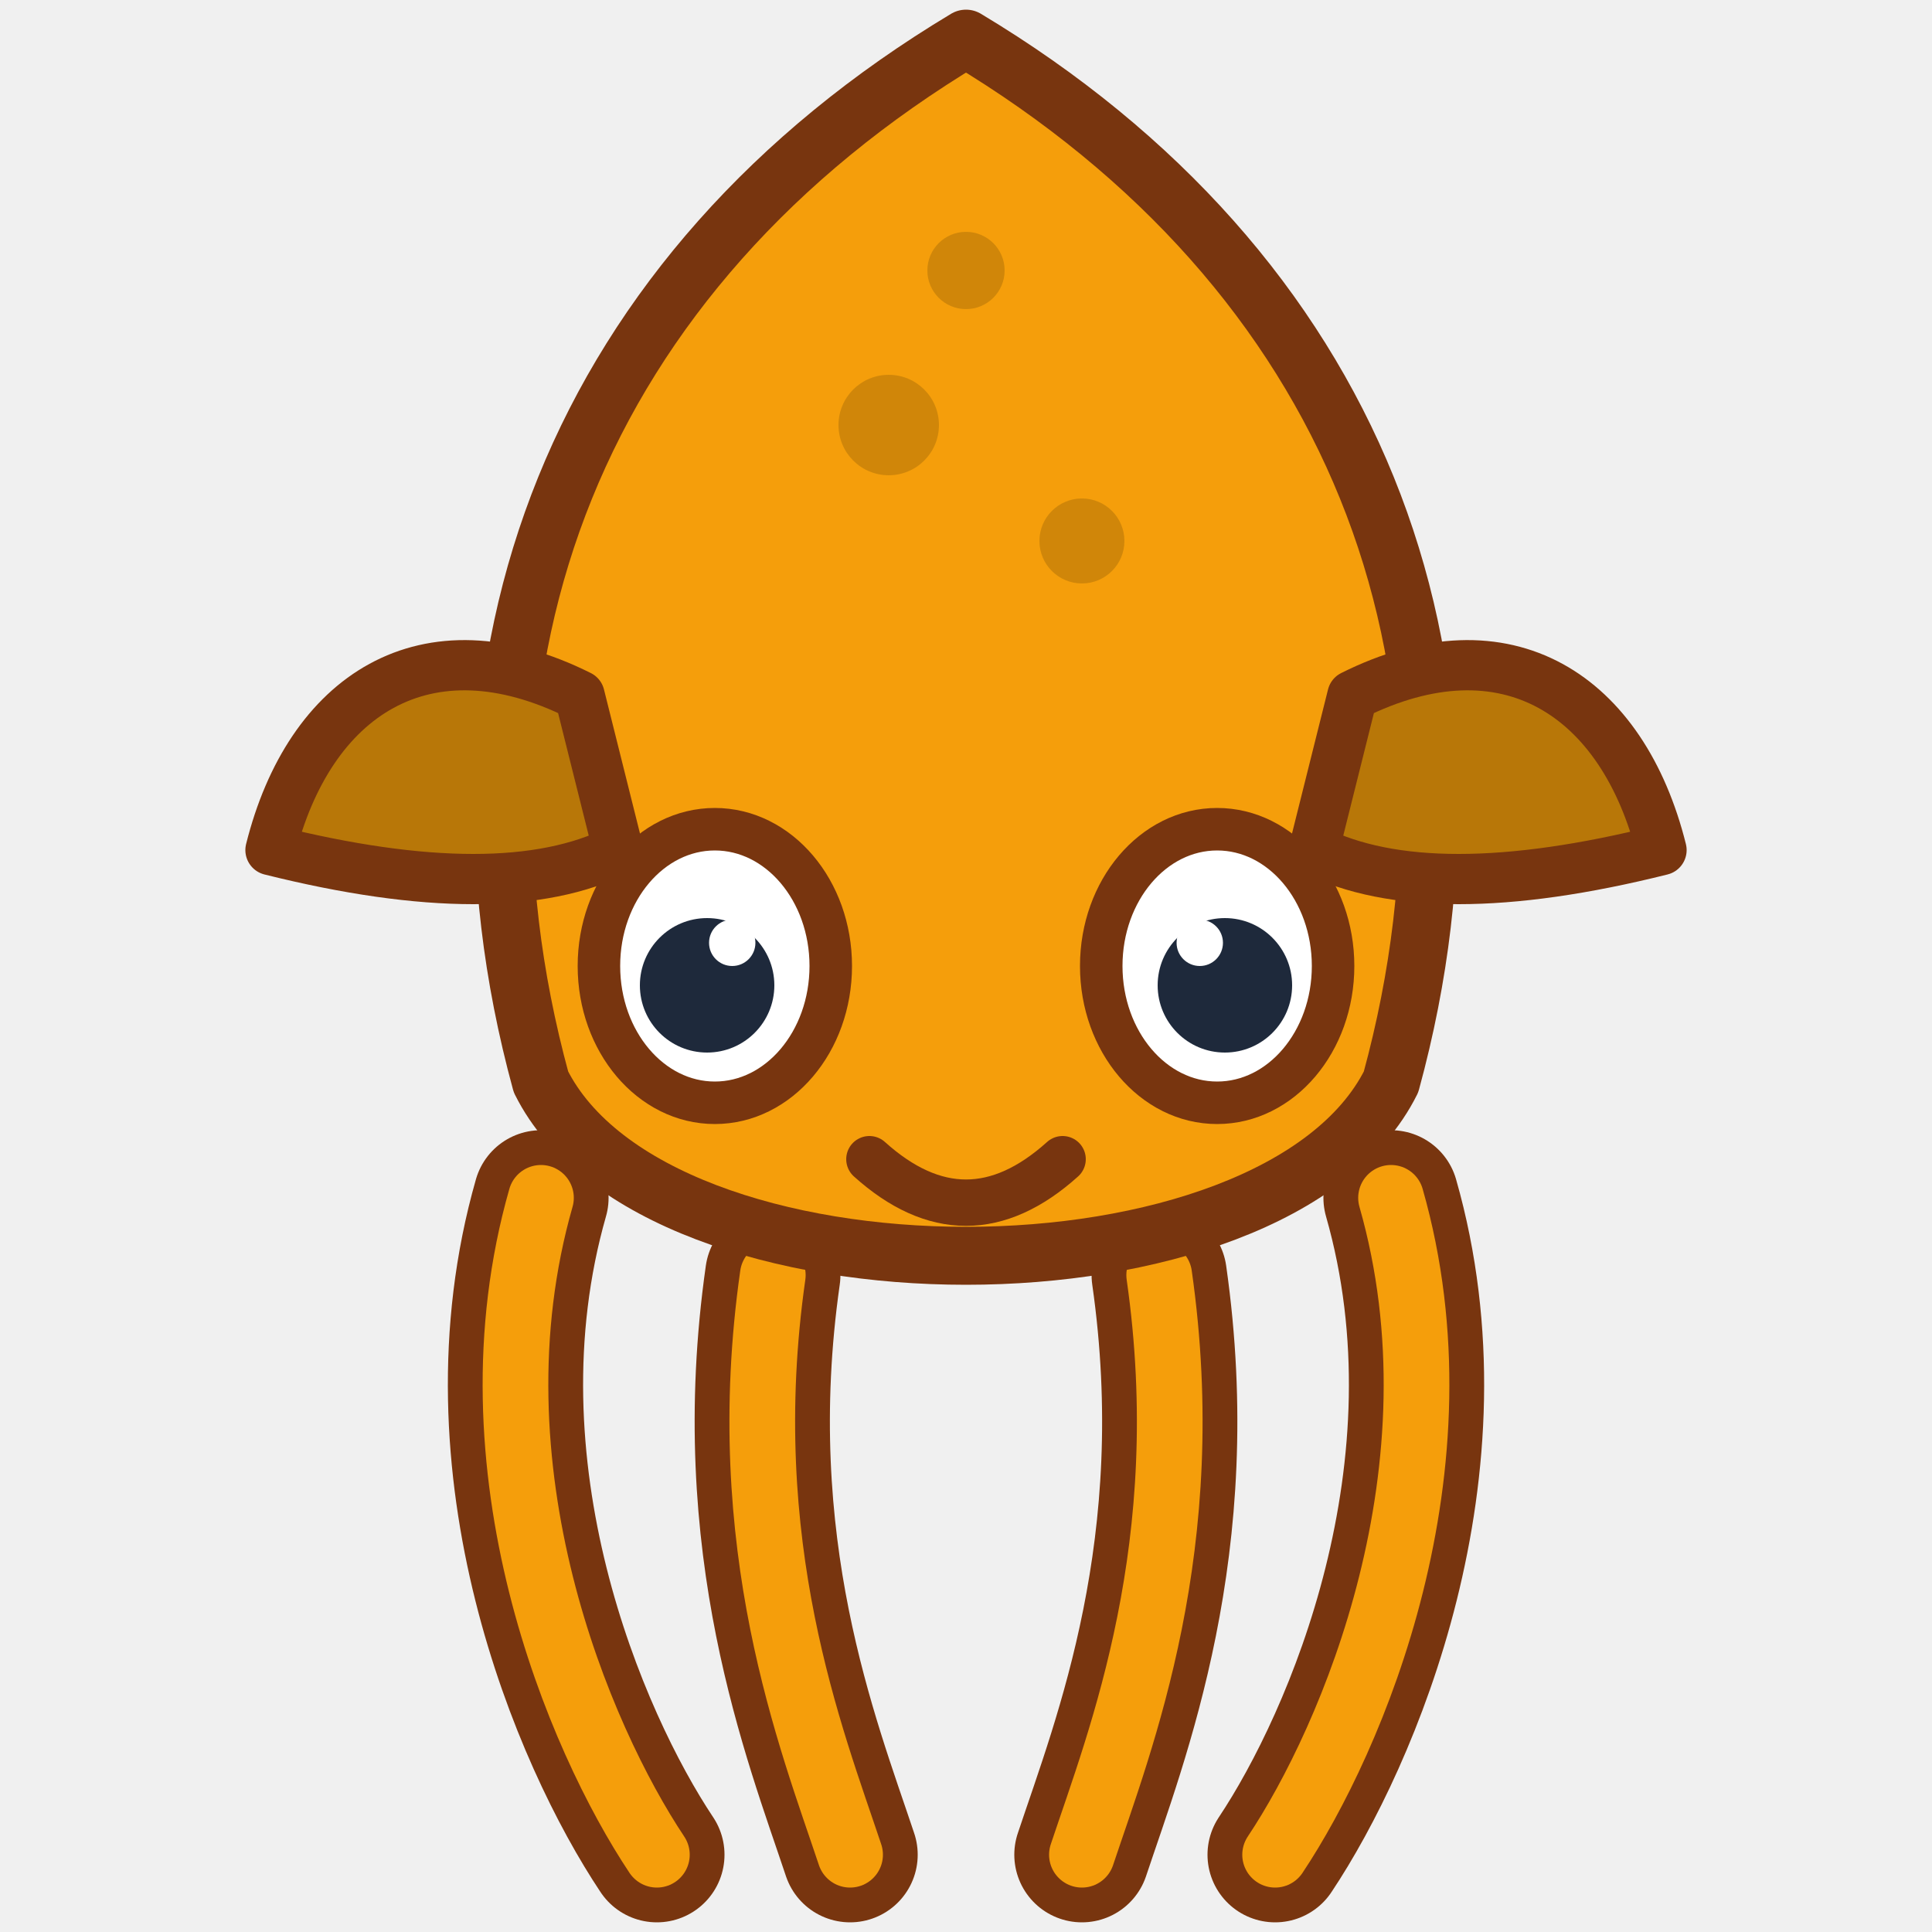
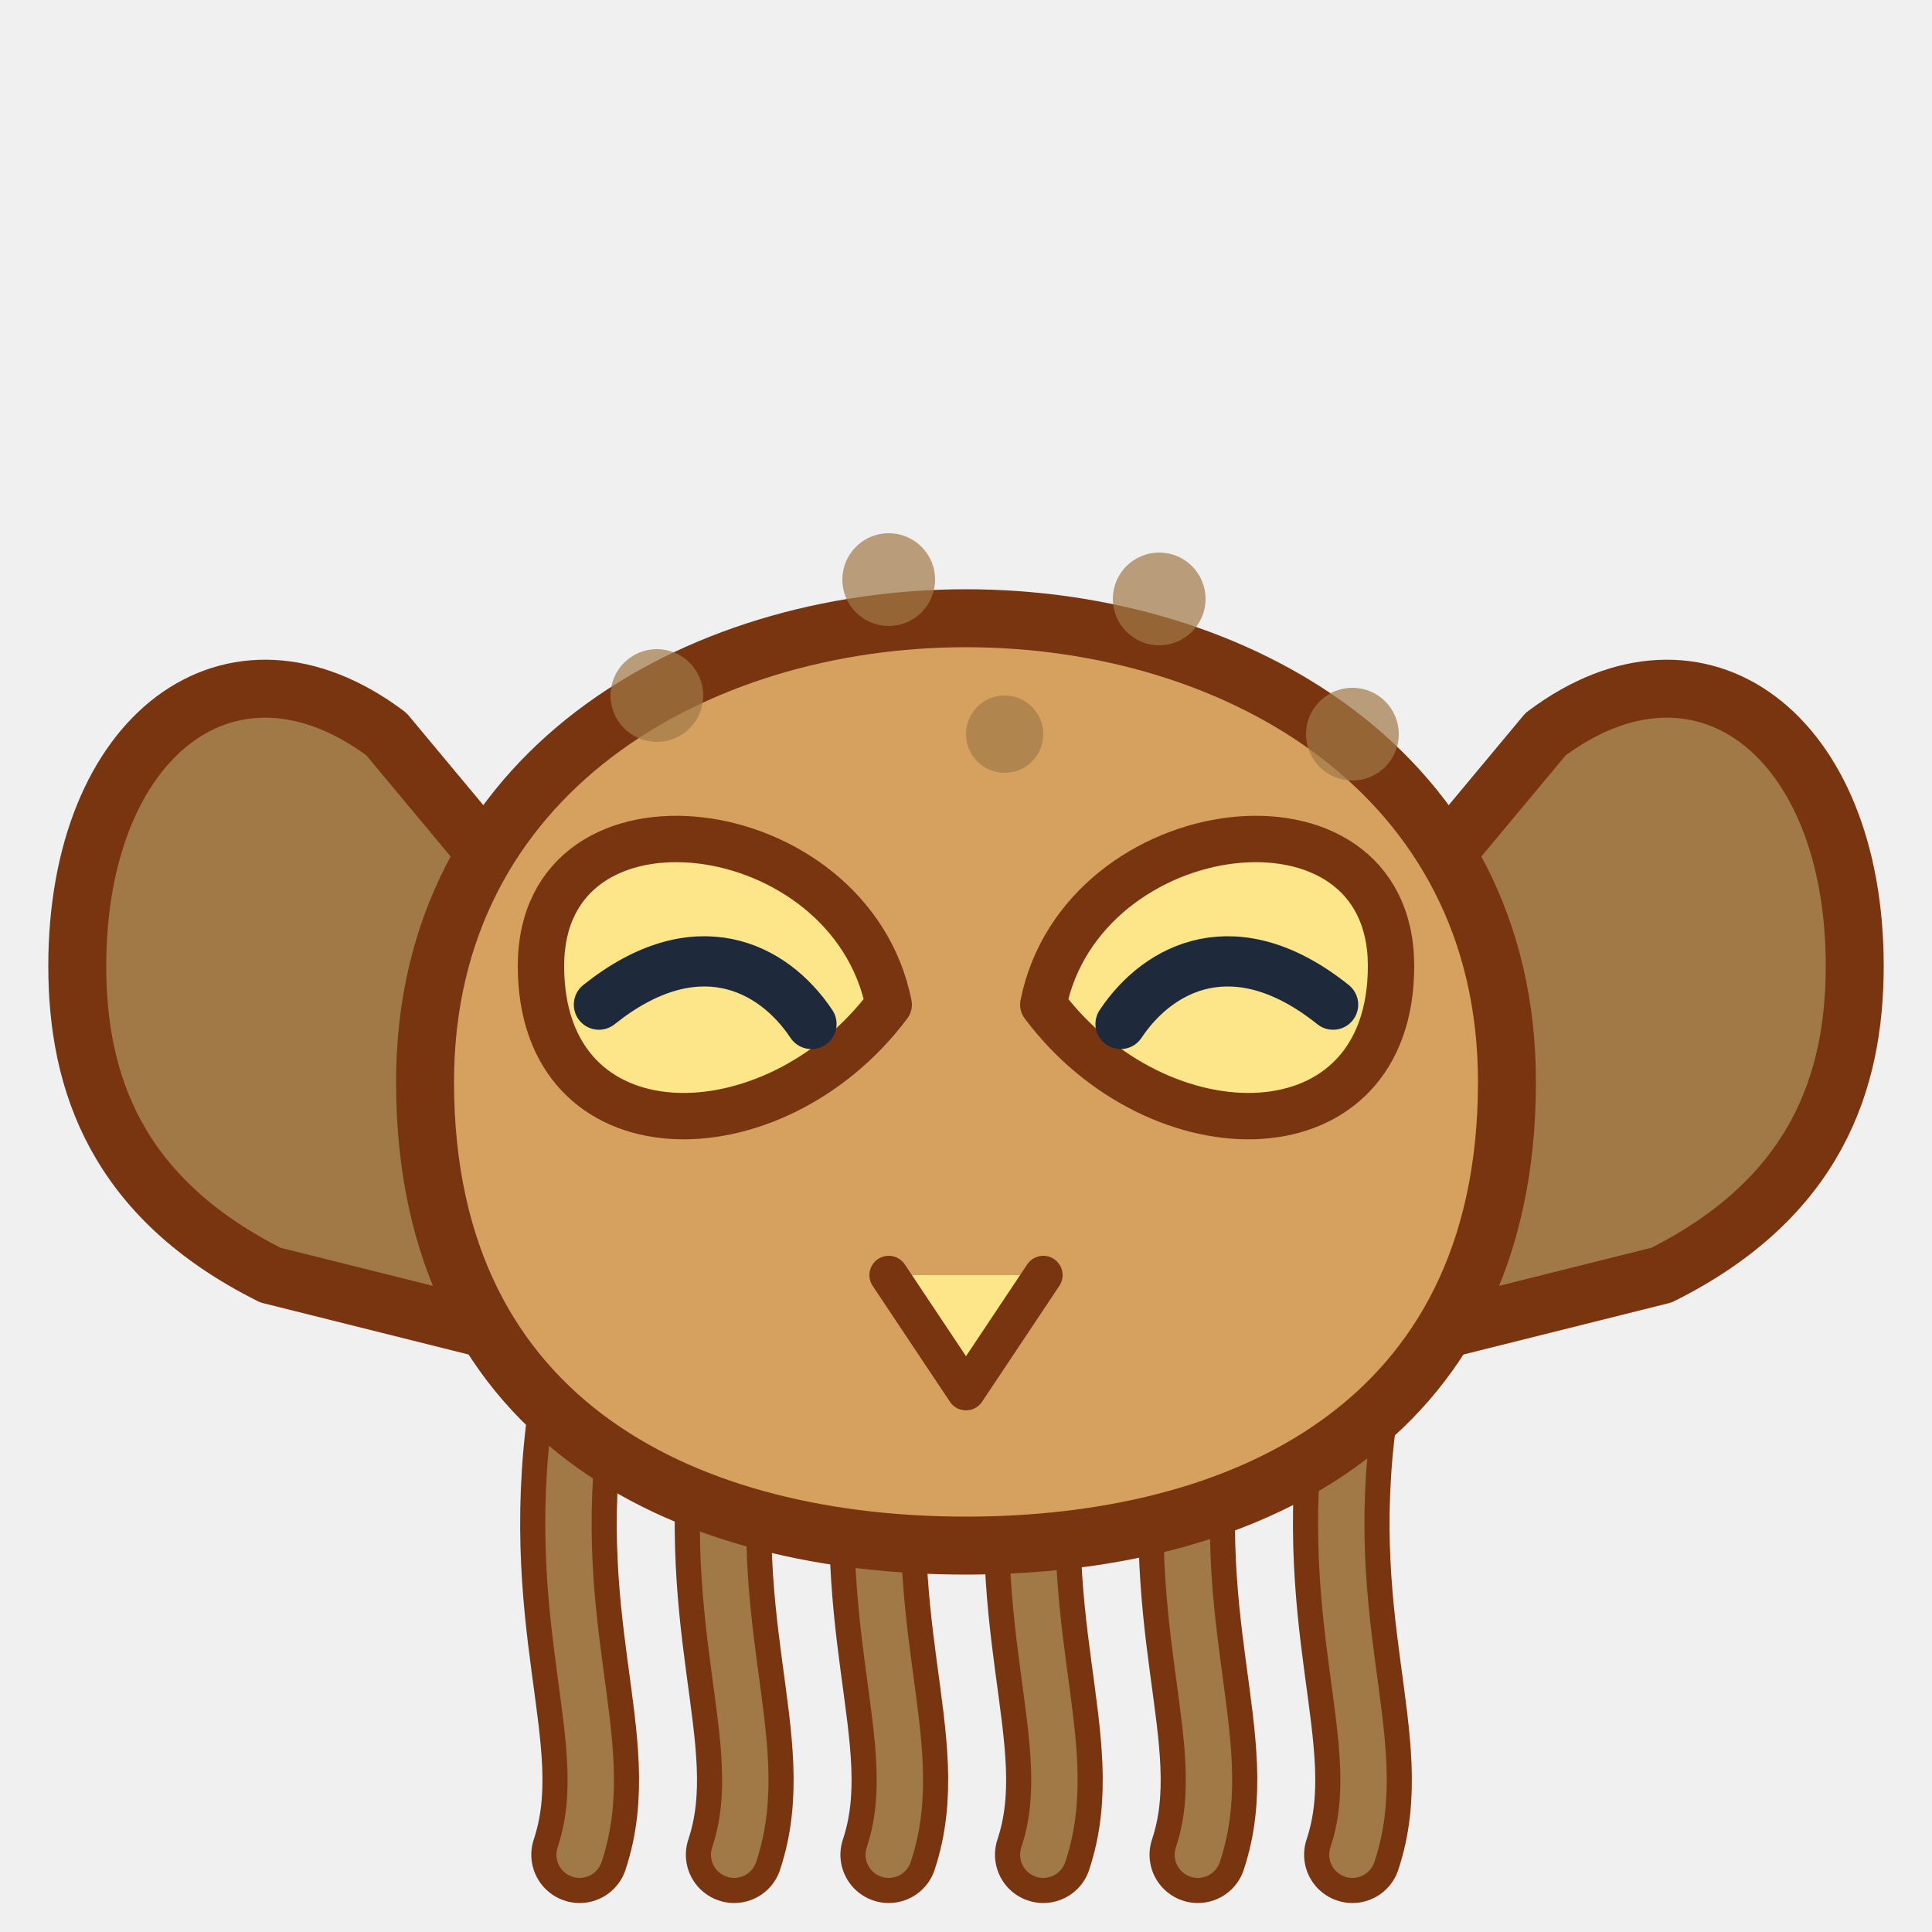
<svg xmlns="http://www.w3.org/2000/svg" viewBox="0 0 100 100" width="100%" height="100%">
-   <path d="M 28 62 C 24 76 30 90 34 96 M 40 66 C 38 80 42 90 44 96 M 60 66 C 62 80 58 90 56 96 M 72 62 C 76 76 70 90 66 96" fill="none" stroke="#78350F" stroke-width="7" stroke-linecap="round" />
-   <path d="M 28 62 C 24 76 30 90 34 96 M 40 66 C 38 80 42 90 44 96 M 60 66 C 62 80 58 90 56 96 M 72 62 C 76 76 70 90 66 96" fill="none" stroke="#F59E0B" stroke-width="3.4" stroke-linecap="round" />
-   <path d="M 50 2 C 70 14 78 34 72 56 C 66 68 34 68 28 56 C 22 34 30 14 50 2 Z" fill="#F59E0B" stroke="#78350F" stroke-width="3" stroke-linejoin="round" stroke-linecap="round" />
-   <path d="M 30 36 C 22 32 16 36 14 44 C 22 46 28 46 32 44 Z M 70 36 C 78 32 84 36 86 44 C 78 46 72 46 68 44 Z" fill="#b87708" stroke="#78350F" stroke-width="2.6" stroke-linejoin="round" stroke-linecap="round" />
-   <g fill="#b87708" opacity="0.6">
-     <circle cx="46" cy="22" r="2.6" />
-     <circle cx="56" cy="28" r="2.2" />
-     <circle cx="50" cy="14" r="2" />
+   <path d="M 30 72 C 28 84 32 90 30 96" fill="none" stroke="#78350F" stroke-width="5" stroke-linecap="round" />
+   <path d="M 30 72 C 28 84 32 90 30 96" fill="none" stroke="#a17947" stroke-width="2.4" stroke-linecap="round" />
+   <path d="M 38 72 C 36 84 40 90 38 96" fill="none" stroke="#78350F" stroke-width="5" stroke-linecap="round" />
+   <path d="M 38 72 C 36 84 40 90 38 96" fill="none" stroke="#a17947" stroke-width="2.4" stroke-linecap="round" />
+   <path d="M 46 72 C 44 84 48 90 46 96" fill="none" stroke="#78350F" stroke-width="5" stroke-linecap="round" />
+   <path d="M 46 72 C 44 84 48 90 46 96" fill="none" stroke="#a17947" stroke-width="2.4" stroke-linecap="round" />
+   <path d="M 54 72 C 52 84 56 90 54 96" fill="none" stroke="#78350F" stroke-width="5" stroke-linecap="round" />
+   <path d="M 54 72 C 52 84 56 90 54 96" fill="none" stroke="#a17947" stroke-width="2.4" stroke-linecap="round" />
+   <path d="M 62 72 C 60 84 64 90 62 96" fill="none" stroke="#78350F" stroke-width="5" stroke-linecap="round" />
+   <path d="M 62 72 C 60 84 64 90 62 96" fill="none" stroke="#a17947" stroke-width="2.4" stroke-linecap="round" />
+   <path d="M 70 72 C 68 84 72 90 70 96" fill="none" stroke="#78350F" stroke-width="5" stroke-linecap="round" />
+   <path d="M 70 72 C 68 84 72 90 70 96" fill="none" stroke="#a17947" stroke-width="2.4" stroke-linecap="round" />
+   <path d="M 4 50 C 4 38 12 32 20 38 L 30 50 L 30 70 L 14 66 C 6 62 4 56 4 50 Z M 96 50 C 96 38 88 32 80 38 L 70 50 L 70 70 L 86 66 C 94 62 96 56 96 50 Z" fill="#a17947" stroke="#78350F" stroke-width="3" stroke-linejoin="round" stroke-linecap="round" />
+   <path d="M 22 56 C 22 24 78 24 78 56 C 78 74 64 80 50 80 C 36 80 22 74 22 56 Z" fill="#D6A15F" stroke="#78350F" stroke-width="3" stroke-linejoin="round" stroke-linecap="round" />
+   <g fill="#a17947" opacity="0.7">
+     <circle cx="34" cy="36" r="2.4" />
+     <circle cx="46" cy="30" r="2.4" />
+     <circle cx="60" cy="31" r="2.4" />
+     <circle cx="70" cy="38" r="2.4" />
+     <circle cx="52" cy="38" r="2" />
  </g>
-   <ellipse cx="37" cy="50" rx="6" ry="7.08" fill="#FFFFFF" stroke="#78350F" stroke-width="2.2" stroke-linejoin="round" stroke-linecap="round" />
-   <circle cx="36.6" cy="51" r="3.48" fill="#1E293B" />
-   <circle cx="37.9" cy="48.8" r="1.2" fill="#FFFFFF" />
-   <ellipse cx="63" cy="50" rx="6" ry="7.08" fill="#FFFFFF" stroke="#78350F" stroke-width="2.2" stroke-linejoin="round" stroke-linecap="round" />
-   <circle cx="63.4" cy="51" r="3.48" fill="#1E293B" />
-   <circle cx="62.1" cy="48.8" r="1.2" fill="#FFFFFF" />
-   <path d="M 45 60 Q 50 64.5 55 60" fill="none" stroke="#78350F" stroke-width="2.4" stroke-linejoin="round" stroke-linecap="round" />
+   <path d="M 28 50 C 28 40 44 42 46 52 C 40 60 28 60 28 50 Z M 72 50 C 72 40 56 42 54 52 C 60 60 72 60 72 50 Z" fill="#FDE68A" stroke="#78350F" stroke-width="2.4" stroke-linejoin="round" stroke-linecap="round" />
+   <path d="M 31 52 C 36 48 40 50 42 53 M 69 52 C 64 48 60 50 58 53" fill="none" stroke="#1E293B" stroke-width="2.6" stroke-linecap="round" />
+   <path d="M 46 66 L 50 72 L 54 66" fill="#FDE68A" stroke="#78350F" stroke-width="2" stroke-linejoin="round" stroke-linecap="round" />
</svg>
